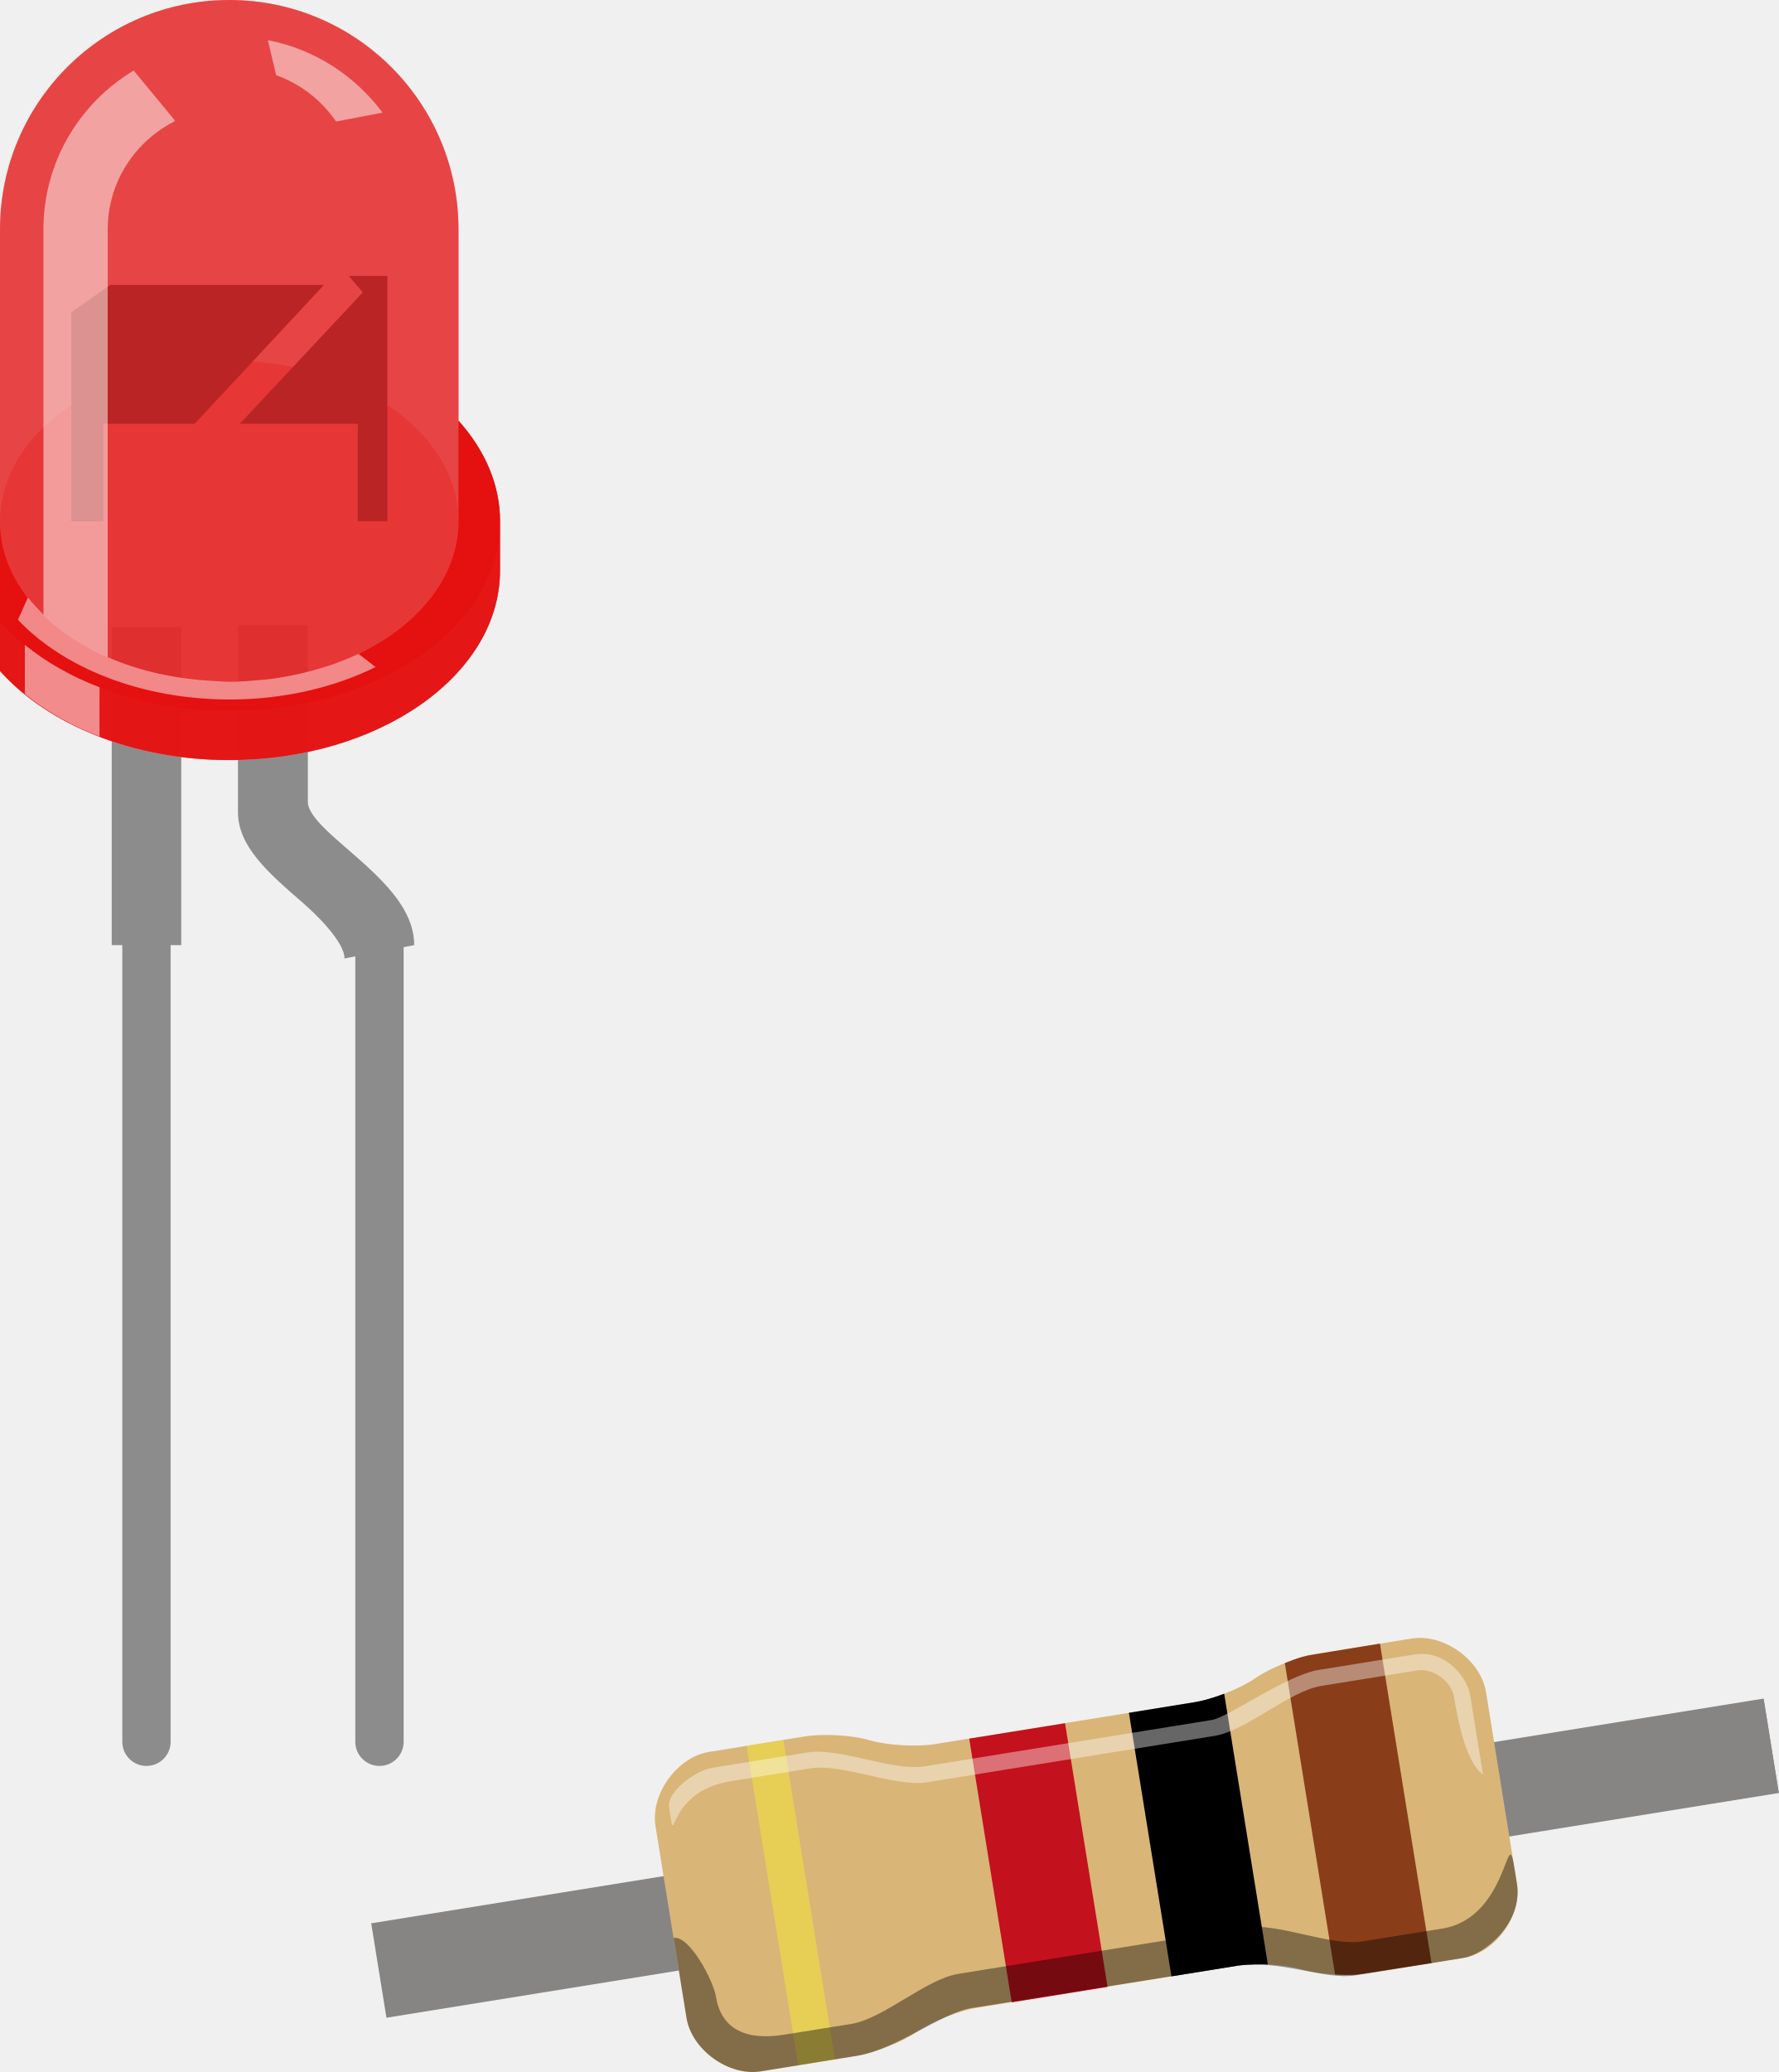
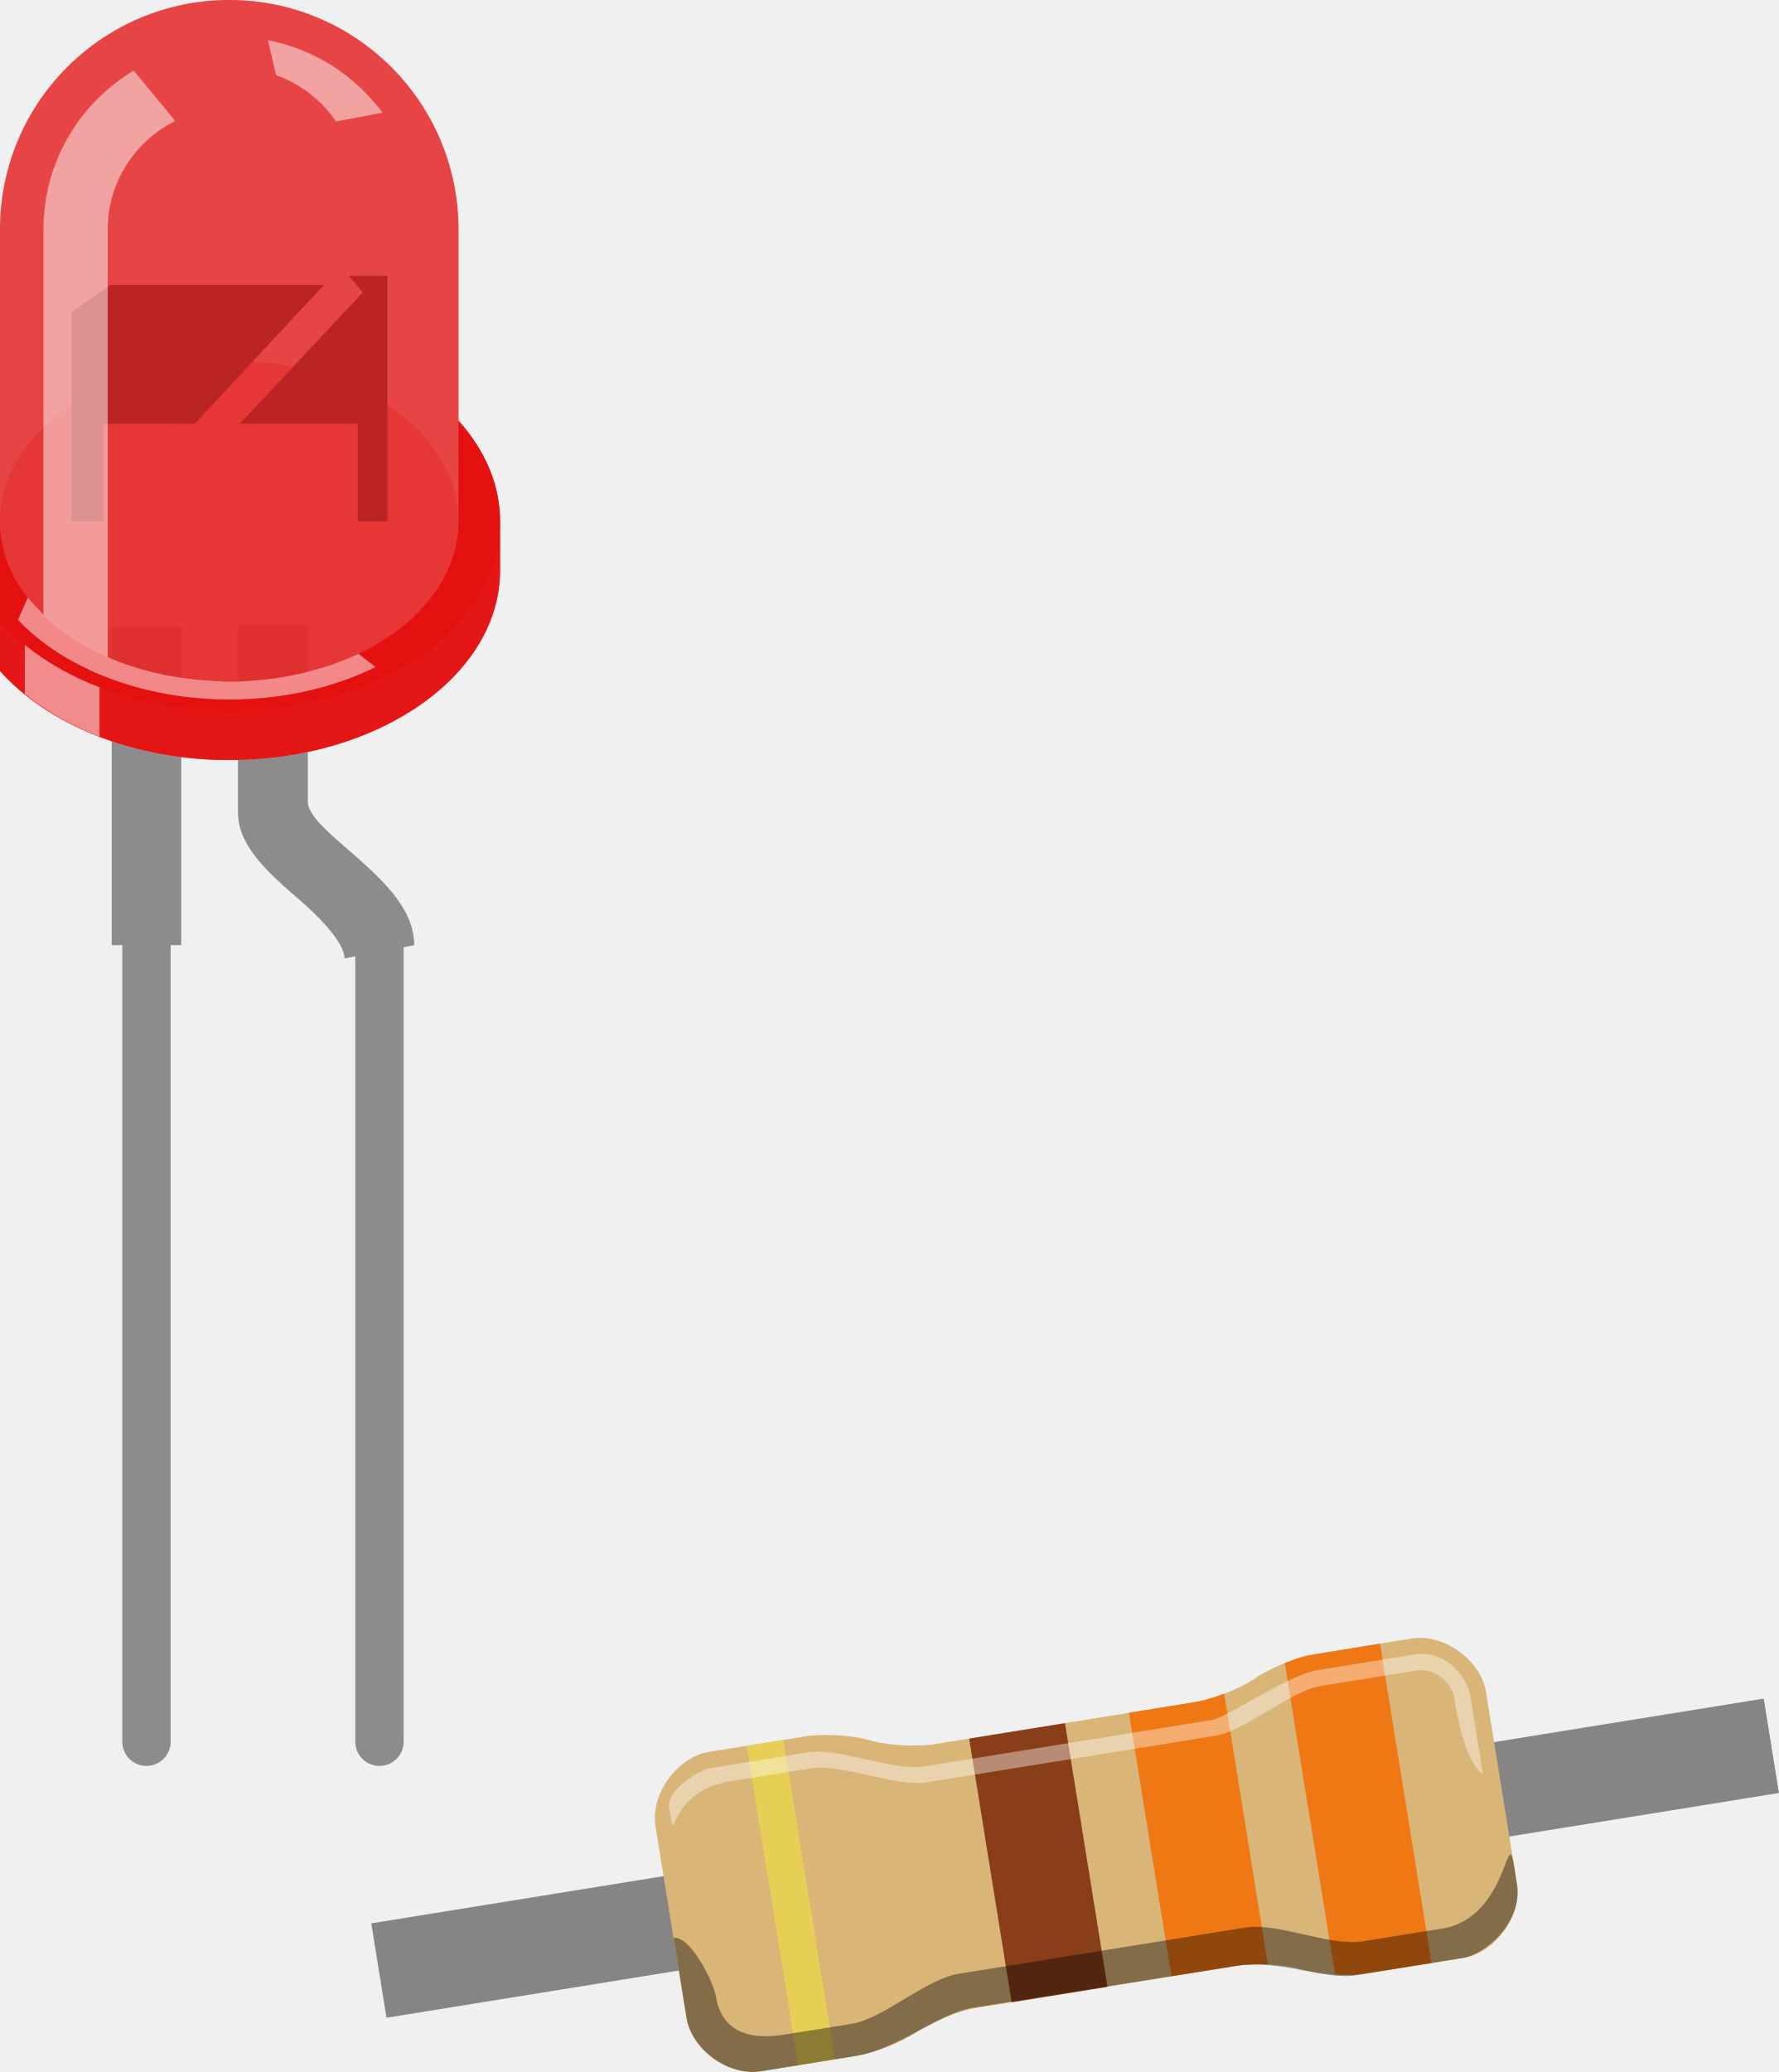
- <svg xmlns="http://www.w3.org/2000/svg" version="1.1" id="Layer_1" x="0px" y="0px" width="109.966px" height="128.056px" viewBox="-27.88 -26.319 109.966 128.056" enable-background="new -27.88 -26.319 109.966 128.056" xml:space="preserve">
+ <svg xmlns="http://www.w3.org/2000/svg" version="1.1" id="Layer_1" x="0px" y="0px" width="109.964px" height="128.057px" viewBox="-27.88 -26.319 109.964 128.057" enable-background="new -27.88 -26.319 109.964 128.057" xml:space="preserve">
  <g id="breadboard">
-     <rect id="connector0pin" x="76.645" y="79.074" transform="matrix(0.9873 -0.159 0.159 0.9873 -12.0294 13.6279)" fill="#868584" width="4.999" height="5.821" />
-     <rect id="connector1pin" x="-3.161" y="91.948" transform="matrix(0.9871 -0.1601 0.1601 0.9871 -15.1944 1.1178)" fill="#868584" width="5.002" height="5.819" />
-     <rect x="-5.019" y="85.568" transform="matrix(0.9872 -0.1593 0.1593 0.9872 -13.6083 7.2751)" fill="#868584" width="87.191" height="5.911" />
-     <path id="Body_1_" fill="#D9B578" d="M49.644,77.452c-0.914,0.607-2.553,1.25-3.637,1.426l-16.102,2.596   c-1.084,0.174-2.843,0.082-3.902-0.207l-0.219-0.061c-1.061-0.293-2.816-0.385-3.906-0.209l-5.924,0.957   c-1.975,0.318-3.631,2.609-3.313,4.586l1.912,11.848c0.318,1.973,2.611,3.629,4.586,3.311l5.924-0.957   c1.088-0.174,2.725-0.814,3.64-1.426l0.189-0.125c0.918-0.611,2.557-1.252,3.641-1.426l16.102-2.598   c1.086-0.176,2.838-0.084,3.902,0.209l0.219,0.061c1.063,0.287,2.818,0.383,3.904,0.209l5.922-0.955   c1.977-0.318,3.633-2.613,3.313-4.586l-1.912-11.846c-0.318-1.977-2.611-3.631-4.586-3.313l-5.922,0.955   c-1.086,0.174-2.725,0.814-3.641,1.424L49.644,77.452z" />
-     <path fill="#893E19" d="M57.427,75.262l3.188,19.744c0,0-4.094,0.629-4.529,0.699c-0.438,0.07-1.436,0.004-1.436,0.004   l-3.104-19.24c0,0,0.898-0.393,1.572-0.5C53.791,75.862,57.424,75.264,57.427,75.262z" />
-     <path d="M47.797,78.356l2.699,16.732c0,0-1.221-0.025-1.84,0.074c-0.619,0.102-4.119,0.664-4.119,0.664l-2.629-16.289   c0,0,3.252-0.527,4.076-0.66C46.806,78.745,47.795,78.358,47.797,78.356z" />
-     <rect x="33.307" y="80.551" transform="matrix(0.9873 -0.1592 0.1592 0.9873 -13.6721 6.9112)" fill="#C3111D" width="6" height="16.506" />
-     <rect x="19.856" y="81.272" transform="matrix(0.9872 -0.1593 0.1593 0.9872 -14.2725 4.5126)" opacity="0.5" fill="#F5E731" enable-background="new    " width="2.305" height="20" />
-     <path id="Reflex_1_" opacity="0.4" fill="#FFFFFF" enable-background="new    " d="M62.01,78.575   c-0.16-0.986-1.303-1.814-2.291-1.654c-1.973,0.316-3.949,0.637-5.922,0.955c-1.975,0.316-4.619,2.77-6.592,3.088   c-1.977,0.318-15.799,2.549-17.773,2.867c-1.972,0.318-5.251-1.18-7.224-0.859c-1.977,0.318-1.977,0.318-4.939,0.797   c-4.141,0.668-3.313,4.586-3.789,1.623c-0.16-0.988,1.656-2.291,2.643-2.451c0.656-0.105,3.047-0.49,4.59-0.74   c0.713-0.115,1.25-0.201,1.334-0.215c1.973-0.318,5.252,1.178,7.226,0.861c1.975-0.32,16.785-2.709,17.773-2.869   c0.986-0.16,4.615-2.771,6.59-3.09c1.975-0.32,3.949-0.637,5.924-0.955c1.977-0.318,3.279,1.498,3.439,2.482   c0.16,0.986,0.797,4.938,0.797,4.938C62.648,82.524,62.17,79.561,62.01,78.575z" />
-     <path id="Shaddow_1_" opacity="0.4" enable-background="new    " d="M16.377,97.075c0.48,2.965,3.441,2.484,4.428,2.324   c1.977-0.318,1.977-0.318,3.947-0.635c1.977-0.318,4.619-2.771,6.591-3.088c1.975-0.318,15.797-2.549,17.773-2.869   c1.973-0.318,5.254,1.18,7.227,0.859c1.977-0.316,1.977-0.316,4.938-0.793c4.135-0.668,3.979-6.723,4.457-3.76   c0.031,0.195,0.131,0.813,0.158,0.988c0.389,2.408-1.979,4.369-3.313,4.586c-0.959,0.156-6.383,1.031-6.648,1.074   c-1.973,0.316-4.656-1.023-7.449-0.572c-1.977,0.32-15.354,2.441-16.342,2.602c-1.82,0.293-4.591,2.551-7.074,2.949   c-1.975,0.318-3.951,0.639-5.924,0.957c-1.977,0.318-4.27-1.336-4.586-3.313c-0.16-0.988-0.797-4.936-0.797-4.936   C14.75,93.292,16.219,96.093,16.377,97.075z" />
+     <rect id="connector0pin" x="76.646" y="79.077" transform="matrix(-0.9873 0.159 -0.159 -0.9873 170.3219 150.3468)" fill="#868584" width="4.999" height="5.821" />
+     <rect id="connector1pin" x="-3.16" y="91.948" transform="matrix(-0.9871 0.1601 -0.1601 -0.9871 13.876 188.5964)" fill="#868584" width="5.002" height="5.819" />
+     <rect x="-5.018" y="85.565" transform="matrix(-0.9872 0.1593 -0.1593 -0.9872 90.7615 169.7646)" fill="#868584" width="87.189" height="5.91" />
+     <path id="Body_1_" fill="#D9B578" d="M49.644,77.452c-0.914,0.607-2.553,1.25-3.637,1.426l-16.102,2.597   c-1.084,0.174-2.843,0.082-3.902-0.207l-0.219-0.062c-1.061-0.293-2.816-0.385-3.906-0.209l-5.924,0.957   c-1.975,0.318-3.631,2.609-3.313,4.586l1.912,11.849c0.318,1.973,2.611,3.629,4.586,3.311l5.924-0.957   c1.088-0.174,2.725-0.813,3.64-1.426l0.189-0.125c0.918-0.611,2.557-1.252,3.641-1.426l16.102-2.599   c1.086-0.176,2.838-0.084,3.902,0.209l0.219,0.062c1.063,0.287,2.819,0.383,3.905,0.209l5.922-0.955   c1.977-0.318,3.633-2.613,3.313-4.586l-1.912-11.847c-0.318-1.977-2.611-3.631-4.586-3.313l-5.922,0.955   c-1.086,0.174-2.725,0.813-3.641,1.424L49.644,77.452z" />
+     <path fill="#EF7714" d="M57.427,75.262l3.188,19.743c0,0-4.094,0.63-4.528,0.699c-0.438,0.07-1.437,0.004-1.437,0.004   l-3.104-19.239c0,0,0.898-0.394,1.572-0.5C53.791,75.862,57.424,75.264,57.427,75.262z" />
+     <path fill="#EF7714" d="M47.797,78.356l2.699,16.731c0,0-1.221-0.024-1.84,0.074c-0.619,0.103-4.119,0.664-4.119,0.664   l-2.629-16.289c0,0,3.252-0.526,4.076-0.66C46.806,78.745,47.795,78.358,47.797,78.356z" />
+     <rect x="33.311" y="80.554" transform="matrix(-0.9873 0.1592 -0.1592 -0.9873 86.2957 170.7028)" fill="#893E19" width="6" height="16.507" />
+     <rect x="19.854" y="81.27" transform="matrix(-0.9872 0.1593 -0.1593 -0.9872 56.2852 178.0263)" opacity="0.5" fill="#F5E731" enable-background="new    " width="2.305" height="20" />
+     <path id="Reflex_1_" opacity="0.4" fill="#FFFFFF" enable-background="new    " d="M62.01,78.575   c-0.16-0.986-1.303-1.813-2.291-1.654c-1.973,0.316-3.949,0.638-5.922,0.955c-1.975,0.316-4.619,2.771-6.592,3.088   c-1.977,0.318-15.799,2.55-17.773,2.867c-1.972,0.318-5.251-1.18-7.224-0.858c-1.977,0.317-1.977,0.317-4.939,0.797   c-4.141,0.668-3.313,4.586-3.789,1.623c-0.16-0.988,1.656-2.291,2.643-2.451c0.656-0.105,3.047-0.49,4.59-0.74   c0.713-0.115,1.25-0.201,1.334-0.215c1.973-0.318,5.252,1.178,7.226,0.861c1.975-0.32,16.785-2.709,17.773-2.869   c0.986-0.16,4.615-2.771,6.59-3.09c1.975-0.32,3.948-0.638,5.924-0.955c1.978-0.318,3.278,1.498,3.438,2.481   c0.16,0.986,0.797,4.938,0.797,4.938C62.648,82.524,62.17,79.561,62.01,78.575z" />
+     <path id="Shaddow_1_" opacity="0.4" enable-background="new    " d="M16.377,97.075c0.48,2.965,3.441,2.484,4.428,2.324   c1.977-0.318,1.977-0.318,3.947-0.635c1.977-0.318,4.619-2.771,6.591-3.088c1.975-0.318,15.797-2.55,17.773-2.869   c1.973-0.318,5.254,1.18,7.226,0.858c1.978-0.315,1.978-0.315,4.938-0.793c4.136-0.668,3.979-6.723,4.457-3.76   c0.031,0.195,0.132,0.813,0.158,0.988c0.39,2.407-1.979,4.369-3.313,4.586c-0.959,0.156-6.383,1.031-6.647,1.074   c-1.973,0.315-4.656-1.023-7.449-0.572c-1.977,0.319-15.354,2.44-16.342,2.602c-1.82,0.293-4.591,2.551-7.074,2.949   c-1.975,0.318-3.951,0.639-5.924,0.957c-1.977,0.318-4.27-1.336-4.586-3.313c-0.16-0.987-0.797-4.936-0.797-4.936   C14.75,93.292,16.219,96.094,16.377,97.075z" />
  </g>
  <g id="breadboard_1_">
-     <rect id="connector0pin_1_" x="-20.974" y="24.521" fill="none" width="4.302" height="1.443" />
-     <rect id="connector1pin_1_" x="-6.58" y="24.521" fill="none" width="4.311" height="1.443" />
+     <rect id="connector0pin_1_" x="-20.974" y="24.521" fill="none" width="4.302" height="1.442" />
+     <rect id="connector1pin_1_" x="-6.58" y="24.521" fill="none" width="4.311" height="1.442" />
    <line id="connector0leg" fill="none" stroke="#8C8C8C" stroke-width="2.988" stroke-linecap="round" x1="-18.826" y1="32.095" x2="-18.826" y2="81.327" />
    <line id="connector1leg" fill="none" stroke="#8C8C8C" stroke-width="2.988" stroke-linecap="round" x1="-4.422" y1="32.095" x2="-4.422" y2="81.327" />
    <rect x="-20.974" y="12.439" fill="#8C8C8C" width="4.298" height="19.654" />
-     <path fill="#8C8C8C" d="M-2.275,32.093c0-2.348-2.131-4.205-4.176-5.98c-0.832-0.734-2.398-2.004-2.398-2.852V12.318h-4.32V23.88   c0,2.115,1.895,3.756,3.891,5.496c0.889,0.752,2.695,2.5,2.695,3.54" />
+     <path fill="#8C8C8C" d="M-2.275,32.094c0-2.349-2.131-4.205-4.176-5.98c-0.832-0.734-2.398-2.004-2.398-2.852V12.318h-4.32V23.88   c0,2.115,1.895,3.757,3.891,5.496c0.889,0.752,2.695,2.5,2.695,3.54" />
    <g id="g12">
      <path id="color_path14" opacity="0.3" fill="#E60000" enable-background="new    " d="M0.465-0.317v-11.824    c0-7.824-6.336-14.178-14.17-14.178c-7.824,0-14.175,6.34-14.175,14.178v27.292c2.947,3.305,8.193,5.506,14.175,5.506    c9.236,0,16.736-5.234,16.736-11.715V5.896C3.031,3.611,2.082,1.488,0.465-0.317z" />
      <path id="path16" opacity="0.5" fill="#E6E6E6" enable-background="new    " d="M0.465-0.317v-11.824    c0-7.824-6.336-14.178-14.17-14.178c-7.824,0-14.175,6.34-14.175,14.178v27.292c2.947,3.305,8.193,5.506,14.175,5.506    c9.236,0,16.736-5.234,16.736-11.715V5.896C3.031,3.611,2.082,1.488,0.465-0.317z" />
-       <path id="path18" opacity="0.9" fill="#D1D1D1" enable-background="new    " d="M0.465-0.317v6.209    c0,5.48-6.332,9.931-14.17,9.931c-7.824,0-14.175-4.439-14.175-9.931v6.208v3.047c2.947,3.305,8.193,5.506,14.175,5.506    c9.236,0,16.736-5.236,16.736-11.717V5.892C3.031,3.611,2.082,1.488,0.465-0.317z" />
-       <path id="color_path20" opacity="0.7" fill="#E60000" enable-background="new    " d="M0.465-0.317v6.209    c0,5.48-6.332,9.931-14.17,9.931c-7.824,0-14.175-4.439-14.175-9.931v6.208v3.047c2.947,3.305,8.193,5.506,14.175,5.506    c9.236,0,16.736-5.236,16.736-11.717V5.892C3.031,3.611,2.082,1.488,0.465-0.317z" />
-       <path id="color_path22" opacity="0.25" fill="#E60000" enable-background="new    " d="M0.465-0.317v6.209    c0,5.48-6.332,9.931-14.17,9.931c-7.824,0-14.175-4.439-14.175-9.931v6.208c2.947,3.299,8.193,5.506,14.175,5.506    c9.236,0,16.736-5.234,16.736-11.716C3.031,3.611,2.082,1.488,0.465-0.317z" />
+       <path id="path18" opacity="0.9" fill="#D1D1D1" enable-background="new    " d="M0.465-0.317v6.209    c0,5.479-6.332,9.931-14.17,9.931c-7.824,0-14.175-4.439-14.175-9.931V12.1v3.047c2.947,3.305,8.193,5.506,14.175,5.506    c9.236,0,16.736-5.236,16.736-11.717V5.892C3.031,3.611,2.082,1.488,0.465-0.317z" />
+       <path id="color_path20" opacity="0.7" fill="#E60000" enable-background="new    " d="M0.465-0.317v6.209    c0,5.479-6.332,9.931-14.17,9.931c-7.824,0-14.175-4.439-14.175-9.931V12.1v3.047c2.947,3.305,8.193,5.506,14.175,5.506    c9.236,0,16.736-5.236,16.736-11.717V5.892C3.031,3.611,2.082,1.488,0.465-0.317z" />
+       <path id="color_path22" opacity="0.25" fill="#E60000" enable-background="new    " d="M0.465-0.317v6.209    c0,5.479-6.332,9.931-14.17,9.931c-7.824,0-14.175-4.439-14.175-9.931V12.1c2.947,3.299,8.193,5.506,14.175,5.506    c9.236,0,16.736-5.234,16.736-11.716C3.031,3.611,2.082,1.488,0.465-0.317z" />
      <ellipse id="ellipse24" opacity="0.25" fill="#E6E6E6" enable-background="new    " cx="-13.705" cy="5.894" rx="14.174" ry="9.921" />
      <ellipse id="color_ellipse26" opacity="0.25" fill="#E60000" enable-background="new    " cx="-13.705" cy="5.894" rx="14.174" ry="9.921" />
      <polygon id="polygon28" fill="#666666" points="-23.472,-7.022 -23.472,5.896 -21.49,5.896 -21.49,-0.127 -15.849,-0.127     -7.855,-8.707 -21.068,-8.707   " />
      <polygon id="polygon30" fill="#666666" points="-6.326,-9.27 -5.453,-8.248 -13.058,-0.127 -5.761,-0.127 -5.761,5.896     -3.933,5.896 -3.933,-9.27   " />
      <path id="color_path32" opacity="0.65" fill="#E60000" enable-background="new    " d="M0.465-0.317v-11.824    c0-7.824-6.336-14.178-14.17-14.178c-7.824,0-14.175,6.34-14.175,14.178v27.292c2.947,3.305,8.193,5.506,14.175,5.506    c9.236,0,16.736-5.234,16.736-11.715V5.896C3.031,3.611,2.082,1.488,0.465-0.317z" />
-       <path id="path34" opacity="0.5" fill="#FFFFFF" enable-background="new    " d="M-7.107-18.811l2.875-0.545    c-1.686-2.264-4.168-3.914-7.086-4.477l0.51,2.162C-9.281-21.129-7.994-20.11-7.107-18.811z" />
-       <path id="path36" opacity="0.5" fill="#FFFFFF" enable-background="new    " d="M-26.345,13.534v3.039    c1.299,1.061,2.867,1.957,4.617,2.635v-3.051C-23.486,15.486-25.042,14.593-26.345,13.534z" />
-       <path id="path38" opacity="0.5" fill="#FFFFFF" enable-background="new    " d="M-5.734,14.099    c-0.512,0.244-1.061,0.457-1.613,0.66c-0.117,0.041-0.236,0.08-0.355,0.113c-1.131,0.359-2.32,0.639-3.59,0.789    c-0.15,0.021-0.303,0.043-0.451,0.043c-0.641,0.059-1.287,0.115-1.943,0.115c-0.297,0-0.613-0.027-0.941-0.043    c-2.4-0.119-4.662-0.629-6.595-1.479V-2.481v-9.65c0-2.941,1.693-5.459,4.146-6.697l-0.045-0.109l-2.496-3.021    c-3.338,2.006-5.578,5.643-5.578,9.824v23.806c-0.098-0.102-0.617-0.619-0.961-1.059l-0.615,1.375    c2.803,2.963,7.619,4.924,13.085,4.924c3.361,0,6.475-0.748,9.025-2.006l-1.053-0.814C-5.736,14.101-5.736,14.101-5.734,14.099z" />
+       <path id="path34" opacity="0.5" fill="#FFFFFF" enable-background="new    " d="M-7.107-18.811l2.875-0.545    c-1.686-2.265-4.168-3.914-7.086-4.478l0.51,2.162C-9.281-21.129-7.994-20.11-7.107-18.811z" />
+       <path id="path36" opacity="0.5" fill="#FFFFFF" enable-background="new    " d="M-26.345,13.534v3.039    c1.299,1.061,2.867,1.957,4.617,2.635v-3.051C-23.486,15.486-25.042,14.594-26.345,13.534z" />
+       <path id="path38" opacity="0.5" fill="#FFFFFF" enable-background="new    " d="M-5.734,14.099    c-0.512,0.244-1.061,0.457-1.613,0.659c-0.117,0.041-0.236,0.08-0.355,0.113c-1.131,0.359-2.32,0.64-3.59,0.789    c-0.15,0.021-0.303,0.043-0.451,0.043c-0.641,0.06-1.287,0.115-1.943,0.115c-0.297,0-0.613-0.027-0.941-0.043    c-2.4-0.119-4.662-0.629-6.595-1.479V-2.481v-9.65c0-2.94,1.693-5.459,4.146-6.697l-0.045-0.108l-2.496-3.021    c-3.338,2.006-5.578,5.644-5.578,9.824v23.806c-0.098-0.102-0.617-0.618-0.961-1.059l-0.615,1.375    c2.803,2.963,7.619,4.924,13.085,4.924c3.361,0,6.475-0.748,9.025-2.006l-1.053-0.814C-5.736,14.101-5.736,14.101-5.734,14.099z" />
    </g>
  </g>
</svg>
